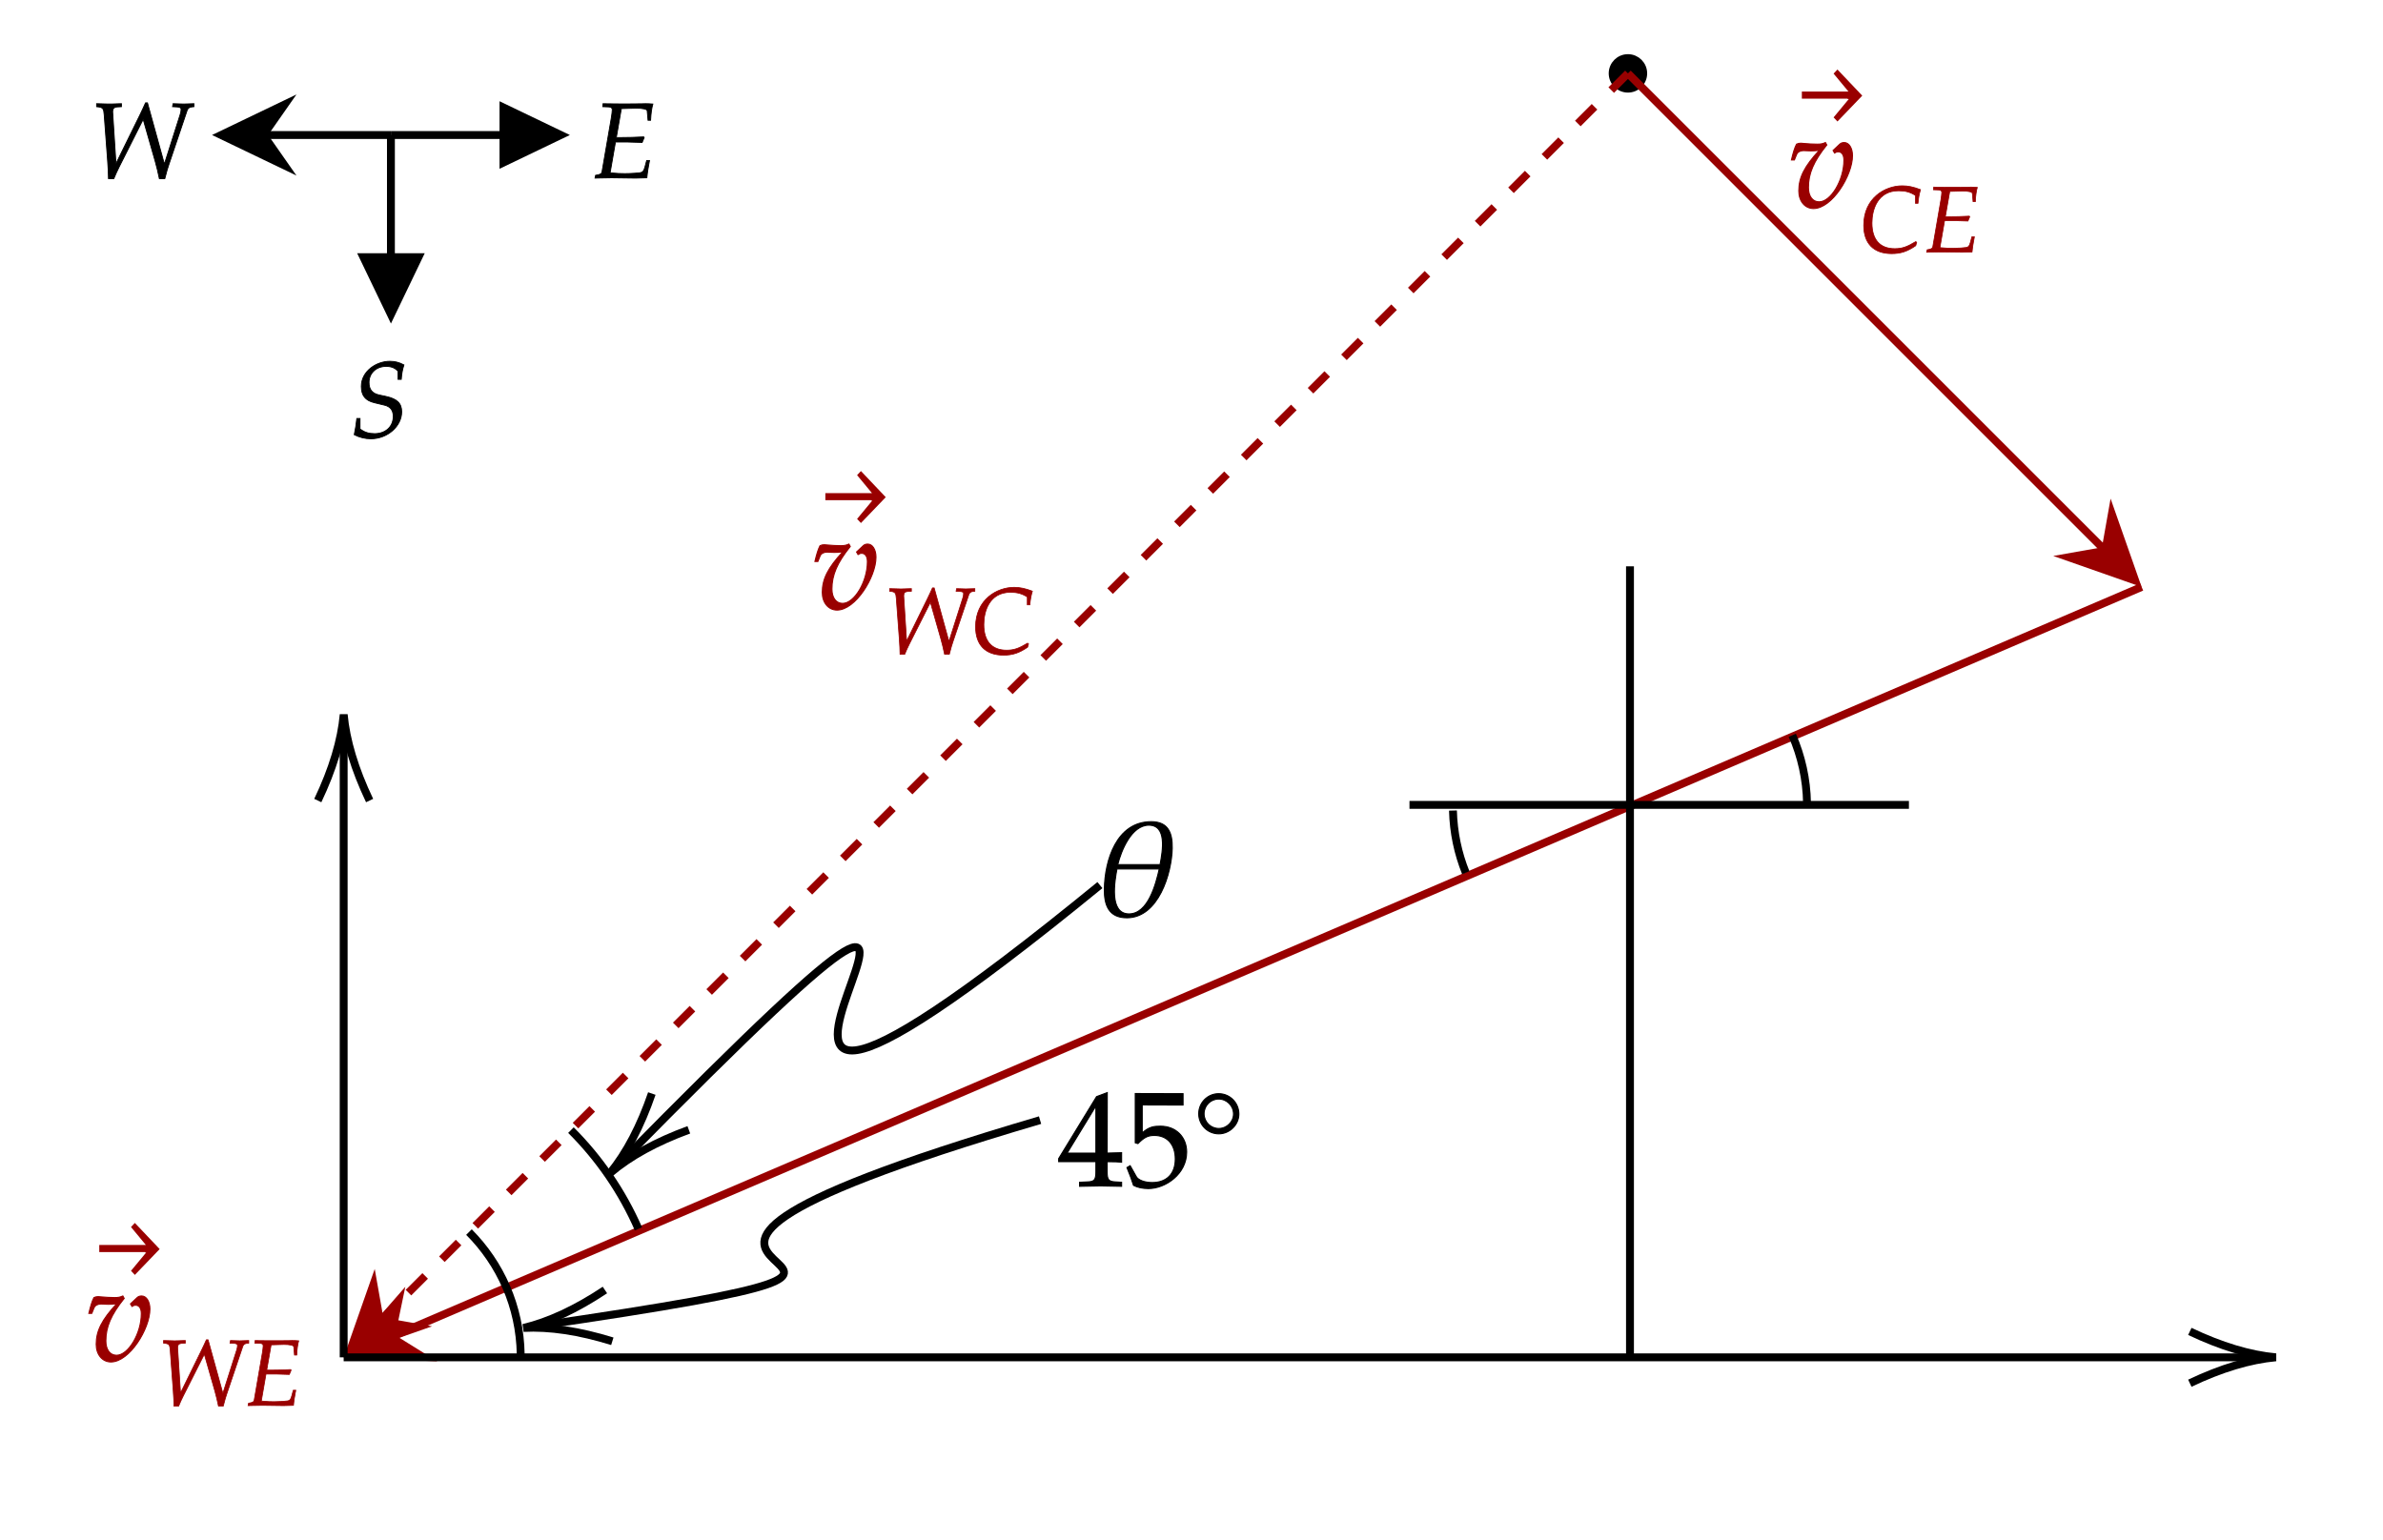
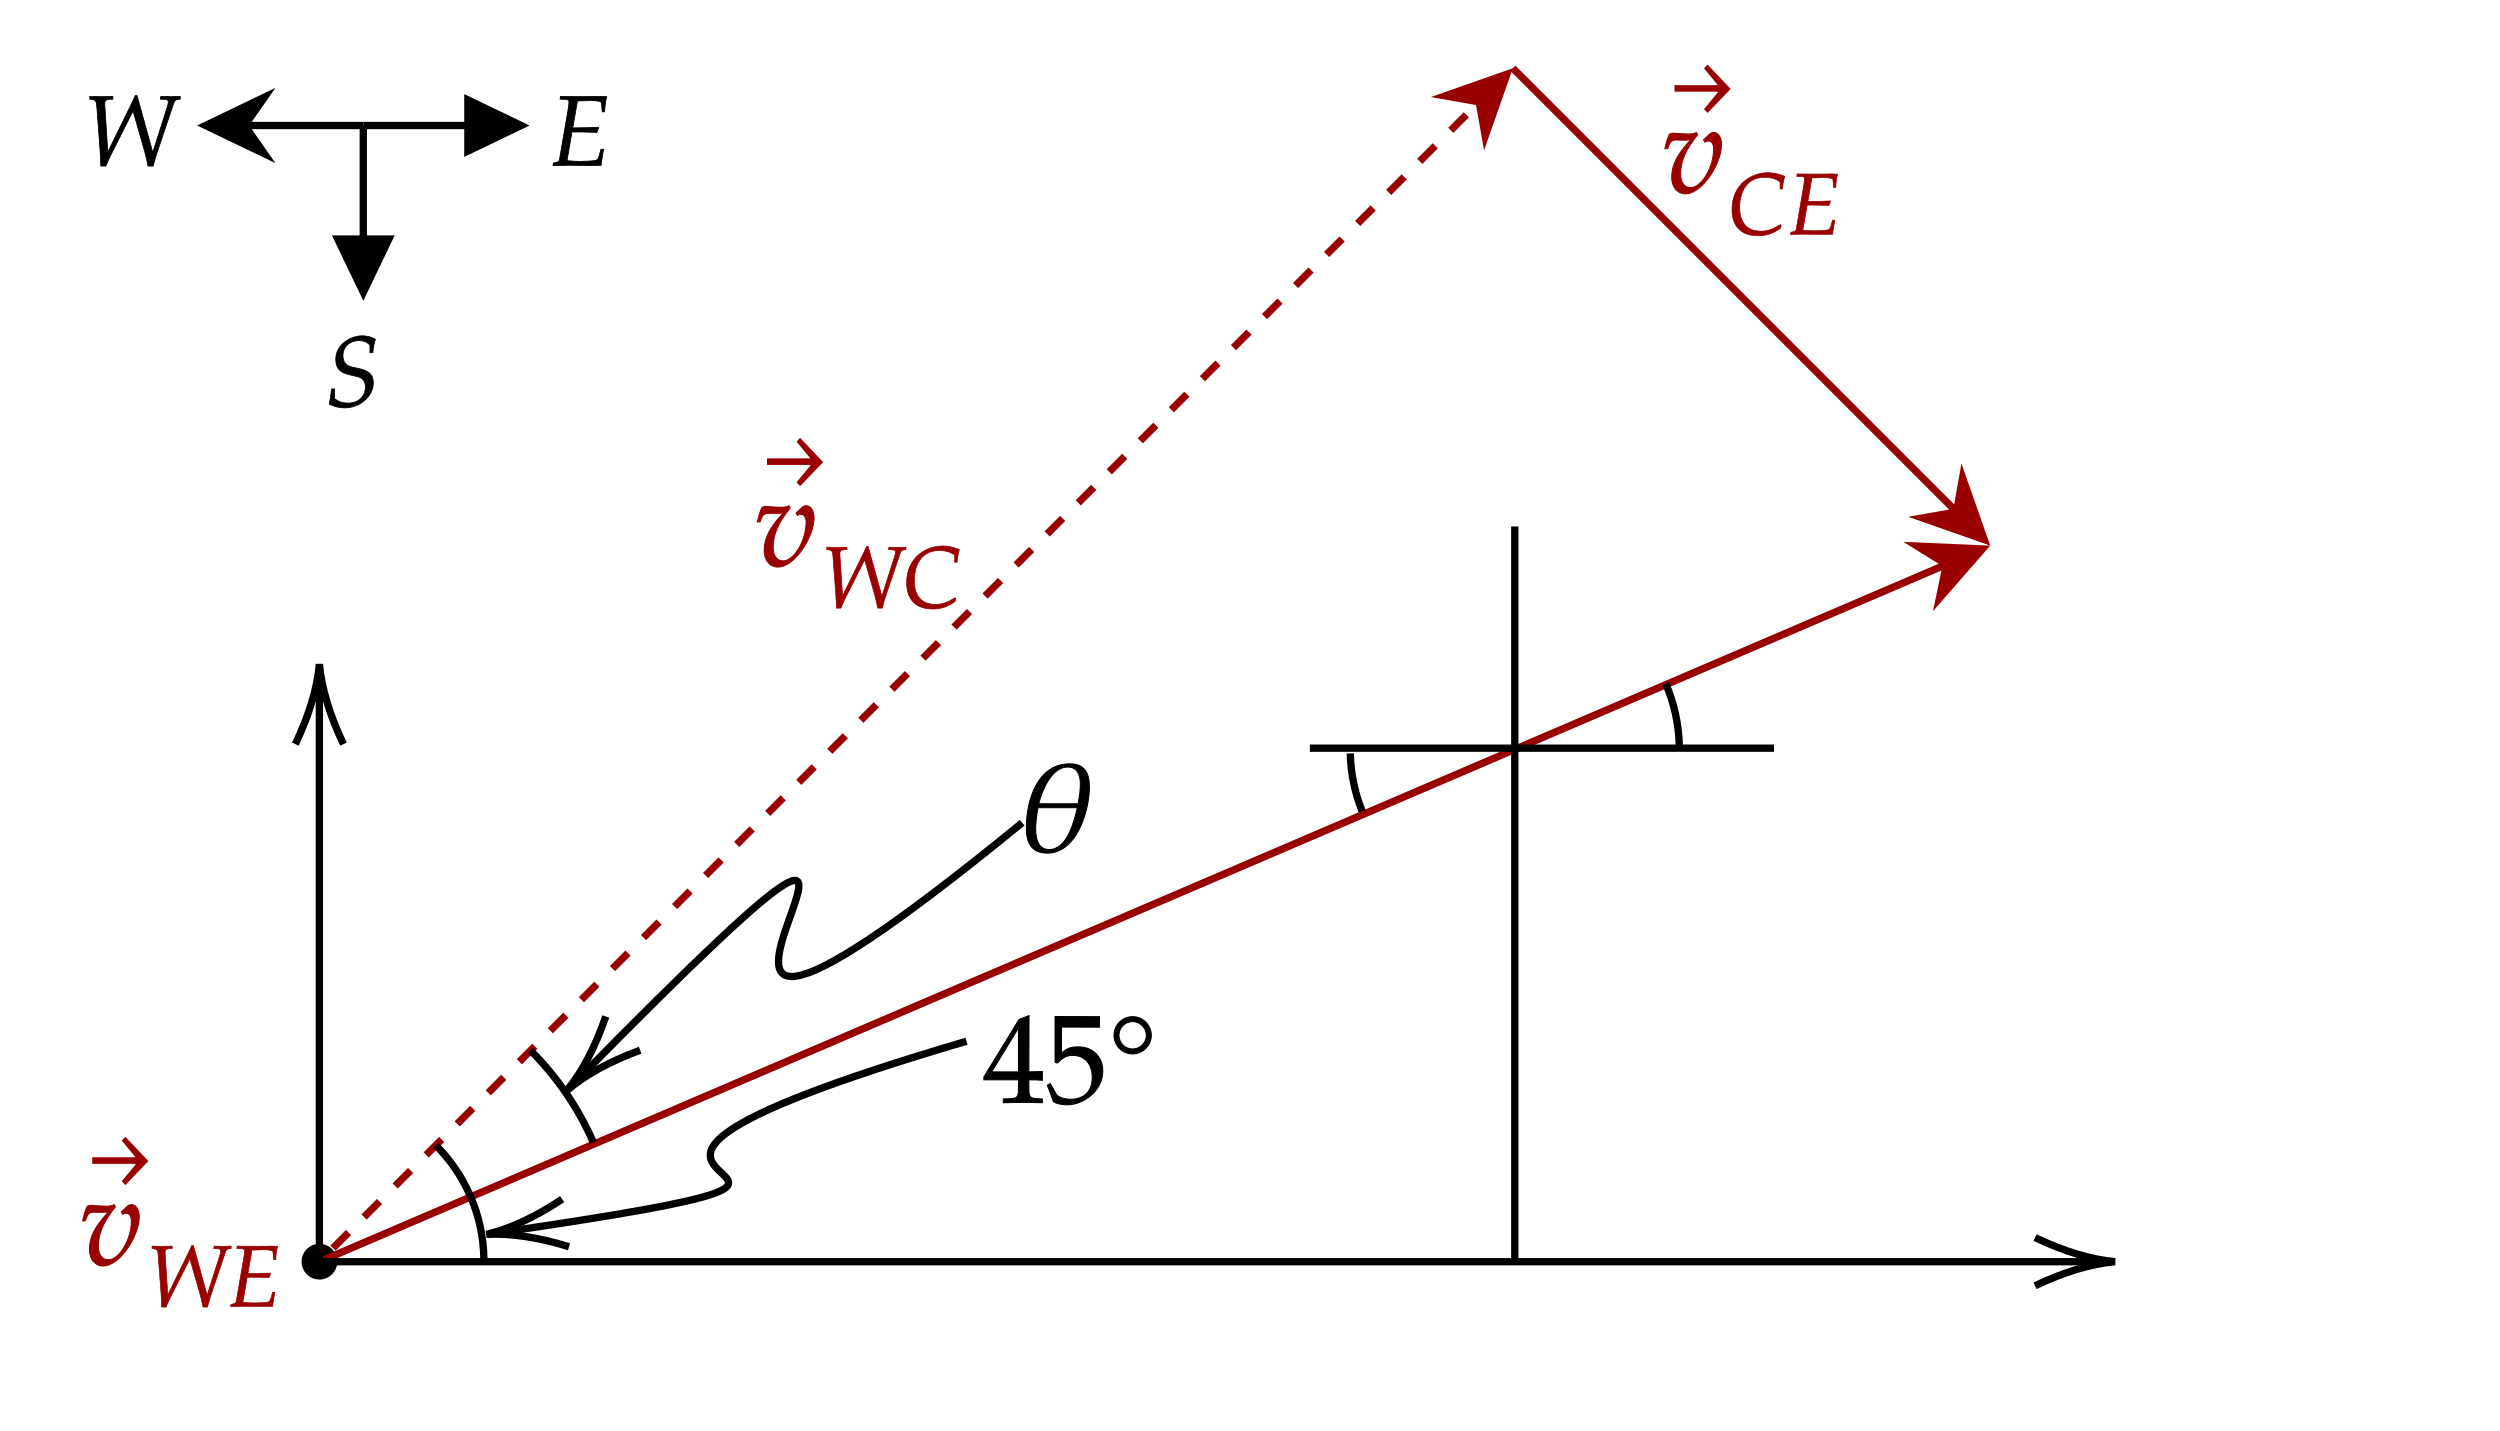
- <svg xmlns="http://www.w3.org/2000/svg" x="0" y="0" width="302.6" height="195.5" style="         width:302.6px;         height:195.5px;         background: transparent;         fill: none; ">
+ <svg xmlns="http://www.w3.org/2000/svg" x="0" y="0" width="341.6" height="195.5" style="         width:341.6px;         height:195.5px;         background: transparent;         fill: none; ">
  <svg />
  <svg class="role-diagram-draw-area" style="overflow: visible;">
    <g class="shapes-region" style="stroke: black; fill: none;">
      <g class="arrow-line">
        <path class="connection real" stroke-dasharray="" d="  M29.93,17.15 L49.64,17.15" style="stroke: rgb(0, 0, 0); stroke-width: 1; fill: none; fill-opacity: 1;" />
        <g stroke="none" fill="#000" transform="matrix(1,0,0,1,26.92537,17.14843)" style="stroke: none; fill: rgb(0, 0, 0); stroke-width: 1;">
          <path d=" M10.72,-5.15 L0,0 L10.72,5.15 L7.12,0 Z" />
        </g>
      </g>
      <g class="composite-shape">
-         <path class="real" d=" M204.78,9.32 C204.78,8.25 205.65,7.38 206.72,7.38 C207.79,7.38 208.66,8.25 208.66,9.32 C208.66,10.4 207.79,11.26 206.72,11.26 C205.65,11.26 204.78,10.4 204.78,9.32 Z" style="stroke-width: 1; stroke: rgb(0, 0, 0); fill: rgb(0, 0, 0); fill-opacity: 1;" />
+         <path class="real" d=" M41.7,172.4 C41.7,171.32 42.57,170.45 43.64,170.45 C44.72,170.45 45.59,171.32 45.59,172.4 C45.59,173.47 44.72,174.34 43.64,174.34 C42.57,174.34 41.7,173.47 41.7,172.4 Z" style="stroke-width: 1; stroke: rgb(0, 0, 0); fill: rgb(0, 0, 0); fill-opacity: 1;" />
      </g>
      <g class="arrow-line">
        <path class="connection real" stroke-dasharray="" d="  M49.64,17.15 L69.36,17.15" style="stroke: rgb(0, 0, 0); stroke-width: 1; fill: none; fill-opacity: 1;" />
        <g stroke="none" fill="#000" transform="matrix(-1,1.2246467991473532e-16,-1.2246467991473532e-16,-1,72.36155,17.14843)" style="stroke: none; fill: rgb(0, 0, 0); stroke-width: 1;">
          <path d=" M8.93,-4.29 L0,0 L8.93,4.29 Z" />
        </g>
      </g>
      <g class="arrow-line">
        <path class="connection real" stroke-dasharray="" d="  M49.64,38.09 L49.64,17.15" style="stroke: rgb(0, 0, 0); stroke-width: 1; fill: none; fill-opacity: 1;" />
        <g stroke="none" fill="#000" transform="matrix(-1.8369701987210297e-16,-1,1,-1.8369701987210297e-16,49.64346,41.09453)" style="stroke: none; fill: rgb(0, 0, 0); stroke-width: 1;">
          <path d=" M8.93,-4.29 L0,0 L8.93,4.29 Z" />
        </g>
      </g>
      <g class="arrow-line">
-         <path class="connection real" stroke-dasharray="3" d="  M206.72,9.32 L45.77,170.28" style="stroke: rgb(153, 0, 0); stroke-opacity: 1; stroke-width: 1; fill: none; fill-opacity: 1;" />
-         <g stroke="none" fill="rgb(153,0,0)" fill-opacity="1" transform="matrix(0.7071068,-0.7071068,0.7071068,0.7071068,43.64442,172.3966)" style="stroke: none; fill: rgb(153, 0, 0); stroke-width: 1;">
+         <path class="connection real" stroke-dasharray="3" d="  M204.6,11.44 L43.64,172.4" style="stroke: rgb(153, 0, 0); stroke-opacity: 1; stroke-width: 1; fill: none; fill-opacity: 1;" />
+         <g stroke="none" fill="rgb(153,0,0)" fill-opacity="1" transform="matrix(-0.7071068,0.7071068,-0.7071068,-0.7071068,206.7185,9.322501)" style="stroke: none; fill: rgb(153, 0, 0); stroke-width: 1;">
          <path d=" M10.72,-5.15 L0,0 L10.72,5.15 L7.12,0 Z" />
        </g>
      </g>
      <g class="arrow-line">
        <path class="connection real" stroke-dasharray="" d="  M206.72,9.32 L269.83,72.43" style="stroke: rgb(153, 0, 0); stroke-opacity: 1; stroke-width: 1; fill: none; fill-opacity: 1;" />
        <g stroke="none" fill="rgb(153,0,0)" fill-opacity="1" transform="matrix(-0.7071068,-0.7071068,0.7071068,-0.7071068,271.9482,74.55214)" style="stroke: none; fill: rgb(153, 0, 0); stroke-width: 1;">
          <path d=" M10.72,-5.15 L0,0 L10.72,5.15 L7.12,0 Z" />
        </g>
      </g>
      <g class="arrow-line">
-         <path class="connection real" stroke-dasharray="" d="  M271.95,74.55 L46.4,171.21" style="stroke: rgb(153, 0, 0); stroke-opacity: 1; stroke-width: 1; fill: none; fill-opacity: 1;" />
-         <g stroke="none" fill="rgb(153,0,0)" fill-opacity="1" transform="matrix(0.9191353,-0.3939419,0.3939419,0.9191353,43.64442,172.3966)" style="stroke: none; fill: rgb(153, 0, 0); stroke-width: 1;">
+         <path class="connection real" stroke-dasharray="" d="  M269.19,75.73 L43.64,172.4" style="stroke: rgb(153, 0, 0); stroke-opacity: 1; stroke-width: 1; fill: none; fill-opacity: 1;" />
+         <g stroke="none" fill="rgb(153,0,0)" fill-opacity="1" transform="matrix(-0.9191353,0.3939419,-0.3939419,-0.9191353,271.9482,74.55214)" style="stroke: none; fill: rgb(153, 0, 0); stroke-width: 1;">
          <path d=" M10.72,-5.15 L0,0 L10.72,5.15 L7.12,0 Z" />
        </g>
      </g>
      <g class="arrow-line">
        <path class="connection real" stroke-dasharray="" d="  M139.67,112.42 C66.04,172.61 148.34,76.88 78.53,147.92" style="stroke: rgb(0, 0, 0); stroke-width: 1; fill: none; fill-opacity: 1;" />
        <g stroke="#000" transform="matrix(0.7002866,-0.7138618,0.7138618,0.7002866,77.46665,149)" style="stroke: rgb(0, 0, 0); stroke-width: 1;">
          <path d=" M10.93,-3.29 Q4.96,-0.45 0,0 Q4.96,0.45 10.93,3.29" />
        </g>
      </g>
      <g class="arrow-line">
        <path class="connection real" stroke-dasharray="" d="  M287,172.4 L43.64,172.4" style="stroke: rgb(0, 0, 0); stroke-width: 1; fill: none; fill-opacity: 1;" />
        <g stroke="#000" transform="matrix(-1,1.2246467991473532e-16,-1.2246467991473532e-16,-1,289,172.3966)" style="stroke: rgb(0, 0, 0); stroke-width: 1;">
          <path d=" M10.93,-3.29 Q4.96,-0.45 0,0 Q4.96,0.45 10.93,3.29" />
        </g>
      </g>
      <g class="arrow-line">
        <path class="connection real" stroke-dasharray="" d="  M43.64,92.75 L43.64,172.4" style="stroke: rgb(0, 0, 0); stroke-width: 1; fill: none; fill-opacity: 1;" />
        <g stroke="#000" transform="matrix(6.123233995736766e-17,1,-1,6.123233995736766e-17,43.64442,90.75)" style="stroke: rgb(0, 0, 0); stroke-width: 1;">
          <path d=" M10.93,-3.29 Q4.96,-0.45 0,0 Q4.96,0.45 10.93,3.29" />
        </g>
      </g>
      <g class="composite-shape">
        <path class="real" d=" M59.55,156.49 C63.53,160.48 66.02,165.95 66.12,172 L43.64,172.4 Z" style="stroke-width: 1; stroke: none; fill: none; fill-opacity: 1;" />
        <path class="real" d=" M59.55,156.49 C63.53,160.48 66.02,165.95 66.12,172" style="stroke-width: 1; stroke: rgb(0, 0, 0); fill: none; fill-opacity: 1;" />
      </g>
      <g class="arrow-line">
        <path class="connection real" stroke-dasharray="" d="  M132.07,142.27 C55.45,164.82 139.88,158 67.57,168.51" style="stroke: rgb(0, 0, 0); stroke-width: 1; fill: none; fill-opacity: 1;" />
        <g stroke="#000" transform="matrix(0.9897264,-0.1429744,0.1429744,0.9897264,66.46665,168.6667)" style="stroke: rgb(0, 0, 0); stroke-width: 1;">
          <path d=" M10.93,-3.29 Q4.96,-0.45 0,0 Q4.96,0.45 10.93,3.29" />
        </g>
      </g>
      <g class="composite-shape">
        <path class="real" d=" M72.5,143.54 C76.09,147.12 79.01,151.37 81.07,156.08 L43.64,172.4 Z" style="stroke-width: 1; stroke: none; fill: none; fill-opacity: 1;" />
        <path class="real" d=" M72.5,143.54 C76.09,147.12 79.01,151.37 81.07,156.08" style="stroke-width: 1; stroke: rgb(0, 0, 0); fill: none; fill-opacity: 1;" />
      </g>
      <g class="arrow-line">
        <path class="connection real" stroke-dasharray="" d="  M206.98,71.93 L206.98,172.23" style="stroke: rgb(0, 0, 0); stroke-width: 1; fill: none; fill-opacity: 1;" />
      </g>
      <g class="arrow-line">
        <path class="connection real" stroke-dasharray="" d="  M242.4,102.23 L178.98,102.23" style="stroke: rgb(0, 0, 0); stroke-width: 1; fill: none; fill-opacity: 1;" />
      </g>
      <g class="composite-shape">
        <path class="real" d=" M186.13,110.85 C185.14,108.4 184.57,105.74 184.5,102.95 L206.98,102.4 Z" style="stroke-width: 1; stroke: none; fill: none; fill-opacity: 1;" />
        <path class="real" d=" M186.13,110.85 C185.14,108.4 184.57,105.74 184.5,102.95" style="stroke-width: 1; stroke: rgb(0, 0, 0); fill: none; fill-opacity: 1;" />
      </g>
      <g class="composite-shape">
        <path class="real" d=" M227.59,93.39 C228.74,96.04 229.41,98.95 229.46,102.01 L206.98,102.4 Z" style="stroke-width: 1; stroke: none; fill: none; fill-opacity: 1;" />
        <path class="real" d=" M227.59,93.39 C228.74,96.04 229.41,98.95 229.46,102.01" style="stroke-width: 1; stroke: rgb(0, 0, 0); fill: none; fill-opacity: 1;" />
      </g>
      <g />
    </g>
    <g />
    <g />
    <g />
  </svg>
-   <svg width="301" height="193.9" style="width:301px;height:193.9px;font-family:Asana-Math, Asana;background:transparent;">
+   <svg width="340" height="193.9" style="width:340px;height:193.9px;font-family:Asana-Math, Asana;background:transparent;">
    <g>
      <g>
        <g>
          <g transform="matrix(1,0,0,1,11.3,22.58125)">
            <path transform="matrix(0.0136,0,0,-0.0136,0,0)" d="M303 692L264 691C226 689 202 689 182 689C170 689 148 690 110 691L71 692L71 664L89 662C130 656 138 645 142 588L174 158C179 92 181 44 182 -8L232 -8C246 27 264 66 282 102L506 546L618 154C633 102 644 53 657 -8L708 -8L715 18C725 58 733 85 746 124L917 631C923 648 938 660 960 662L980 664L980 692L948 691C919 690 897 689 883 689C870 689 848 690 818 691L785 692L780 664L819 662C848 661 860 653 860 639C860 626 857 608 851 590L704 128L546 700L528 700C516 673 494 624 476 588L252 132L221 616C221 646 234 660 266 662L303 664Z" stroke="rgb(0,0,0)" stroke-opacity="1" stroke-width="8" fill="rgb(0,0,0)" fill-opacity="1" />
          </g>
        </g>
      </g>
    </g>
    <g>
      <g>
        <g>
-           <g transform="matrix(1,0,0,1,75.14999,22.58125)">
+           <g transform="matrix(1,0,0,1,75.15,22.58125)">
            <path transform="matrix(0.0136,0,0,-0.0136,0,0)" d="M221 334L338 334L470 330L489 375L485 382C404 378 344 376 266 376L229 376L276 646C308 647 391 650 413 650C475 650 516 641 517 626L525 537L549 537C552 601 559 651 570 689C549 691 519 692 501 692C498 692 487 692 463 691L343 690C334 689 160 691 150 691L105 692L102 664L156 662C180 661 191 653 191 635C191 621 187 589 182 559L95 55C91 37 79 30 35 23L30 -3L71 -2C102 -1 164 0 184 0L409 -3C423 -3 448 -2 481 -1L514 0L518 36C520 56 525 86 534 135L539 161L512 161L496 101C486 65 477 53 455 48C435 44 362 39 308 39C267 39 240 40 171 46Z" stroke="rgb(0,0,0)" stroke-opacity="1" stroke-width="8" fill="rgb(0,0,0)" fill-opacity="1" />
          </g>
        </g>
      </g>
    </g>
    <g>
      <g>
        <g>
          <g transform="matrix(1,0,0,1,44.4125,55.4875)">
            <path transform="matrix(0.0136,0,0,-0.0136,0,0)" d="M108 471C108 386 146 339 230 319L325 296C379 283 406 248 406 191C406 96 335 30 232 30C178 30 140 42 96 73L96 172L66 172C60 117 53 72 42 20C91 -5 144 -18 197 -18C352 -18 485 99 485 234C485 313 442 355 341 377L276 391C210 405 180 442 180 508C180 595 247 658 339 658C388 658 421 645 451 613L451 537L481 537C485 591 492 629 506 672C461 696 421 706 374 706C250 706 108 614 108 471Z" stroke="rgb(0,0,0)" stroke-opacity="1" stroke-width="8" fill="rgb(0,0,0)" fill-opacity="1" />
          </g>
        </g>
      </g>
    </g>
    <g>
      <g>
        <g>
          <g>
            <g>
              <g>
                <g transform="matrix(1,0,0,1,103.125,77.3)">
                  <path transform="matrix(0.017,0,0,-0.017,0,0)" d="M166 420C187 420 203 421 229 424C118 304 76 221 76 121C76 44 122 -11 186 -11C324 -11 477 236 477 384C477 441 451 482 415 482C402 482 390 478 382 470L332 423L343 404C352 410 361 413 370 413C397 413 413 390 413 350C413 202 316 39 228 39C179 39 148 81 148 146C148 251 187 342 285 464L275 482C255 473 242 470 214 470C186 470 144 472 115 475L103 476C97 477 92 477 91 477C79 477 70 475 59 470C45 443 34 407 21 352L43 352L60 394C67 411 87 422 111 422C144 422 128 420 166 420Z" stroke="rgb(153,0,0)" stroke-opacity="1" stroke-width="8" fill="rgb(153,0,0)" fill-opacity="1" />
                </g>
              </g>
            </g>
          </g>
          <svg x="103.125" overflow="visible" y="58.3" height="10" width="9.35">
            <path d=" M 9.35 4.85 l -3.15 -3.32 l -0.49 0.52 l 1.93 2.33 h -0.15 v 0.90 h 0.15 l -1.93 2.33 l 0.49 0.52 z  M 1.68 5.23 h 7.21 v -0.90 h -7.21 z" style="fill:rgb(153,0,0);fill-opacity:1;stroke-width:1px;stroke:none;stroke-opacity:1;" />
          </svg>
        </g>
        <g>
          <g>
            <g>
              <g>
                <g transform="matrix(1,0,0,1,112.125,83)">
                  <path transform="matrix(0.0119,0,0,-0.0119,0,0)" d="M303 692L264 691C226 689 202 689 182 689C170 689 148 690 110 691L71 692L71 664L89 662C130 656 138 645 142 588L174 158C179 92 181 44 182 -8L232 -8C246 27 264 66 282 102L506 546L618 154C633 102 644 53 657 -8L708 -8L715 18C725 58 733 85 746 124L917 631C923 648 938 660 960 662L980 664L980 692L948 691C919 690 897 689 883 689C870 689 848 690 818 691L785 692L780 664L819 662C848 661 860 653 860 639C860 626 857 608 851 590L704 128L546 700L528 700C516 673 494 624 476 588L252 132L221 616C221 646 234 660 266 662L303 664ZM988 284C988 90 1095 -18 1286 -18C1382 -18 1453 5 1543 67C1543 67 1553 103 1553 103C1553 103 1543 110 1543 110C1449 53 1397 35 1319 35C1162 35 1076 131 1076 309C1076 447 1133 653 1361 653C1432 653 1484 639 1540 603L1540 519L1567 519C1572 576 1580 619 1594 665C1518 694 1461 706 1399 706C1219 706 988 578 988 284Z" stroke="rgb(153,0,0)" stroke-opacity="1" stroke-width="8" fill="rgb(153,0,0)" fill-opacity="1" />
                </g>
              </g>
            </g>
          </g>
        </g>
      </g>
    </g>
    <g>
      <g>
        <g>
          <g>
            <g>
              <g>
                <g transform="matrix(1,0,0,1,227.125,26.3)">
                  <path transform="matrix(0.017,0,0,-0.017,0,0)" d="M166 420C187 420 203 421 229 424C118 304 76 221 76 121C76 44 122 -11 186 -11C324 -11 477 236 477 384C477 441 451 482 415 482C402 482 390 478 382 470L332 423L343 404C352 410 361 413 370 413C397 413 413 390 413 350C413 202 316 39 228 39C179 39 148 81 148 146C148 251 187 342 285 464L275 482C255 473 242 470 214 470C186 470 144 472 115 475L103 476C97 477 92 477 91 477C79 477 70 475 59 470C45 443 34 407 21 352L43 352L60 394C67 411 87 422 111 422C144 422 128 420 166 420Z" stroke="rgb(153,0,0)" stroke-opacity="1" stroke-width="8" fill="rgb(153,0,0)" fill-opacity="1" />
                </g>
              </g>
            </g>
          </g>
          <svg x="227.125" overflow="visible" y="7.3" height="10" width="9.35">
            <path d=" M 9.35 4.85 l -3.15 -3.32 l -0.49 0.52 l 1.93 2.33 h -0.15 v 0.90 h 0.15 l -1.93 2.33 l 0.49 0.52 z  M 1.68 5.23 h 7.21 v -0.90 h -7.21 z" style="fill:rgb(153,0,0);fill-opacity:1;stroke-width:1px;stroke:none;stroke-opacity:1;" />
          </svg>
        </g>
        <g>
          <g>
            <g>
              <g>
                <g transform="matrix(1,0,0,1,236.125,32)">
                  <path transform="matrix(0.0119,0,0,-0.0119,0,0)" d="M45 284C45 90 152 -18 343 -18C439 -18 510 5 600 67C600 67 610 103 610 103C610 103 600 110 600 110C506 53 454 35 376 35C219 35 133 131 133 309C133 447 190 653 418 653C489 653 541 639 597 603L597 519L624 519C629 576 637 619 651 665C575 694 518 706 456 706C276 706 45 578 45 284ZM908 334L1025 334L1157 330L1176 375L1172 382C1091 378 1031 376 953 376L916 376L963 646C995 647 1078 650 1100 650C1162 650 1203 641 1204 626L1212 537L1236 537C1239 601 1246 651 1257 689C1236 691 1206 692 1188 692C1185 692 1174 692 1150 691L1030 690C1021 689 847 691 837 691L792 692L789 664L843 662C867 661 878 653 878 635C878 621 874 589 869 559L782 55C778 37 766 30 722 23L717 -3L758 -2C789 -1 851 0 871 0L1096 -3C1110 -3 1135 -2 1168 -1L1201 0L1205 36C1207 56 1212 86 1221 135L1226 161L1199 161L1183 101C1173 65 1164 53 1142 48C1122 44 1049 39 995 39C954 39 927 40 858 46Z" stroke="rgb(153,0,0)" stroke-opacity="1" stroke-width="8" fill="rgb(153,0,0)" fill-opacity="1" />
                </g>
              </g>
            </g>
          </g>
        </g>
      </g>
    </g>
    <g>
      <g>
        <g>
          <g>
            <g>
              <g>
                <g transform="matrix(1,0,0,1,10.925,172.8)">
                  <path transform="matrix(0.017,0,0,-0.017,0,0)" d="M166 420C187 420 203 421 229 424C118 304 76 221 76 121C76 44 122 -11 186 -11C324 -11 477 236 477 384C477 441 451 482 415 482C402 482 390 478 382 470L332 423L343 404C352 410 361 413 370 413C397 413 413 390 413 350C413 202 316 39 228 39C179 39 148 81 148 146C148 251 187 342 285 464L275 482C255 473 242 470 214 470C186 470 144 472 115 475L103 476C97 477 92 477 91 477C79 477 70 475 59 470C45 443 34 407 21 352L43 352L60 394C67 411 87 422 111 422C144 422 128 420 166 420Z" stroke="rgb(153,0,0)" stroke-opacity="1" stroke-width="8" fill="rgb(153,0,0)" fill-opacity="1" />
                </g>
              </g>
            </g>
          </g>
          <svg x="10.925" overflow="visible" y="153.8" height="10" width="9.35">
            <path d=" M 9.35 4.85 l -3.15 -3.32 l -0.49 0.52 l 1.93 2.33 h -0.15 v 0.90 h 0.15 l -1.93 2.33 l 0.49 0.52 z  M 1.68 5.23 h 7.21 v -0.90 h -7.21 z" style="fill:rgb(153,0,0);fill-opacity:1;stroke-width:1px;stroke:none;stroke-opacity:1;" />
          </svg>
        </g>
        <g>
          <g>
            <g>
              <g>
                <g transform="matrix(1,0,0,1,19.925,178.5)">
                  <path transform="matrix(0.0119,0,0,-0.0119,0,0)" d="M303 692L264 691C226 689 202 689 182 689C170 689 148 690 110 691L71 692L71 664L89 662C130 656 138 645 142 588L174 158C179 92 181 44 182 -8L232 -8C246 27 264 66 282 102L506 546L618 154C633 102 644 53 657 -8L708 -8L715 18C725 58 733 85 746 124L917 631C923 648 938 660 960 662L980 664L980 692L948 691C919 690 897 689 883 689C870 689 848 690 818 691L785 692L780 664L819 662C848 661 860 653 860 639C860 626 857 608 851 590L704 128L546 700L528 700C516 673 494 624 476 588L252 132L221 616C221 646 234 660 266 662L303 664ZM1164 334L1281 334L1413 330L1432 375L1428 382C1347 378 1287 376 1209 376L1172 376L1219 646C1251 647 1334 650 1356 650C1418 650 1459 641 1460 626L1468 537L1492 537C1495 601 1502 651 1513 689C1492 691 1462 692 1444 692C1441 692 1430 692 1406 691L1286 690C1277 689 1103 691 1093 691L1048 692L1045 664L1099 662C1123 661 1134 653 1134 635C1134 621 1130 589 1125 559L1038 55C1034 37 1022 30 978 23L973 -3L1014 -2C1045 -1 1107 0 1127 0L1352 -3C1366 -3 1391 -2 1424 -1L1457 0L1461 36C1463 56 1468 86 1477 135L1482 161L1455 161L1439 101C1429 65 1420 53 1398 48C1378 44 1305 39 1251 39C1210 39 1183 40 1114 46Z" stroke="rgb(153,0,0)" stroke-opacity="1" stroke-width="8" fill="rgb(153,0,0)" fill-opacity="1" />
                </g>
              </g>
            </g>
          </g>
        </g>
      </g>
    </g>
    <g>
      <g>
        <g>
          <g transform="matrix(1,0,0,1,139.0625,116.3)">
            <path transform="matrix(0.017,0,0,-0.017,0,0)" d="M237 -16C473 -16 572 316 576 504C578 618 546 702 419 702C159 702 72 412 69 199C67 80 101 -16 237 -16ZM401 676C536 676 506 491 485 381L169 381C194 485 272 676 401 676ZM253 13C102 13 147 261 163 349L479 349C454 237 396 13 253 13Z" stroke="rgb(0,0,0)" stroke-opacity="1" stroke-width="8" fill="rgb(0,0,0)" fill-opacity="1" />
          </g>
        </g>
      </g>
    </g>
    <g>
      <g>
        <g>
          <g transform="matrix(1,0,0,1,134.4,150.625)">
            <path transform="matrix(0.017,0,0,-0.017,0,0)" d="M280 181L280 106C280 46 269 32 220 30L158 27L158 -3C291 0 291 0 315 0C339 0 339 0 472 -3L472 27L424 30C375 33 364 46 364 106L364 181C423 181 444 180 472 177L472 248L364 245L365 697L285 667L2 204L2 181ZM280 245L65 245L280 597ZM958 253C958 366 877 446 763 446C715 446 679 443 626 396L626 605L931 604L931 689L574 690L574 322L594 316C641 363 668 377 717 377C813 377 873 309 873 201C873 90 809 25 700 25C646 25 596 43 582 69L536 151L512 137C535 80 547 48 561 4C589 -11 629 -20 672 -20C800 -20 958 89 958 253ZM1197 689C1115 689 1048 622 1048 539C1048 456 1115 389 1198 389C1279 389 1348 457 1348 537C1348 621 1281 689 1197 689ZM1197 649C1258 649 1308 599 1308 537C1308 479 1258 429 1198 429C1137 429 1088 478 1088 539C1088 600 1137 649 1197 649Z" stroke="rgb(0,0,0)" stroke-opacity="1" stroke-width="8" fill="rgb(0,0,0)" fill-opacity="1" />
          </g>
        </g>
      </g>
    </g>
  </svg>
</svg>
